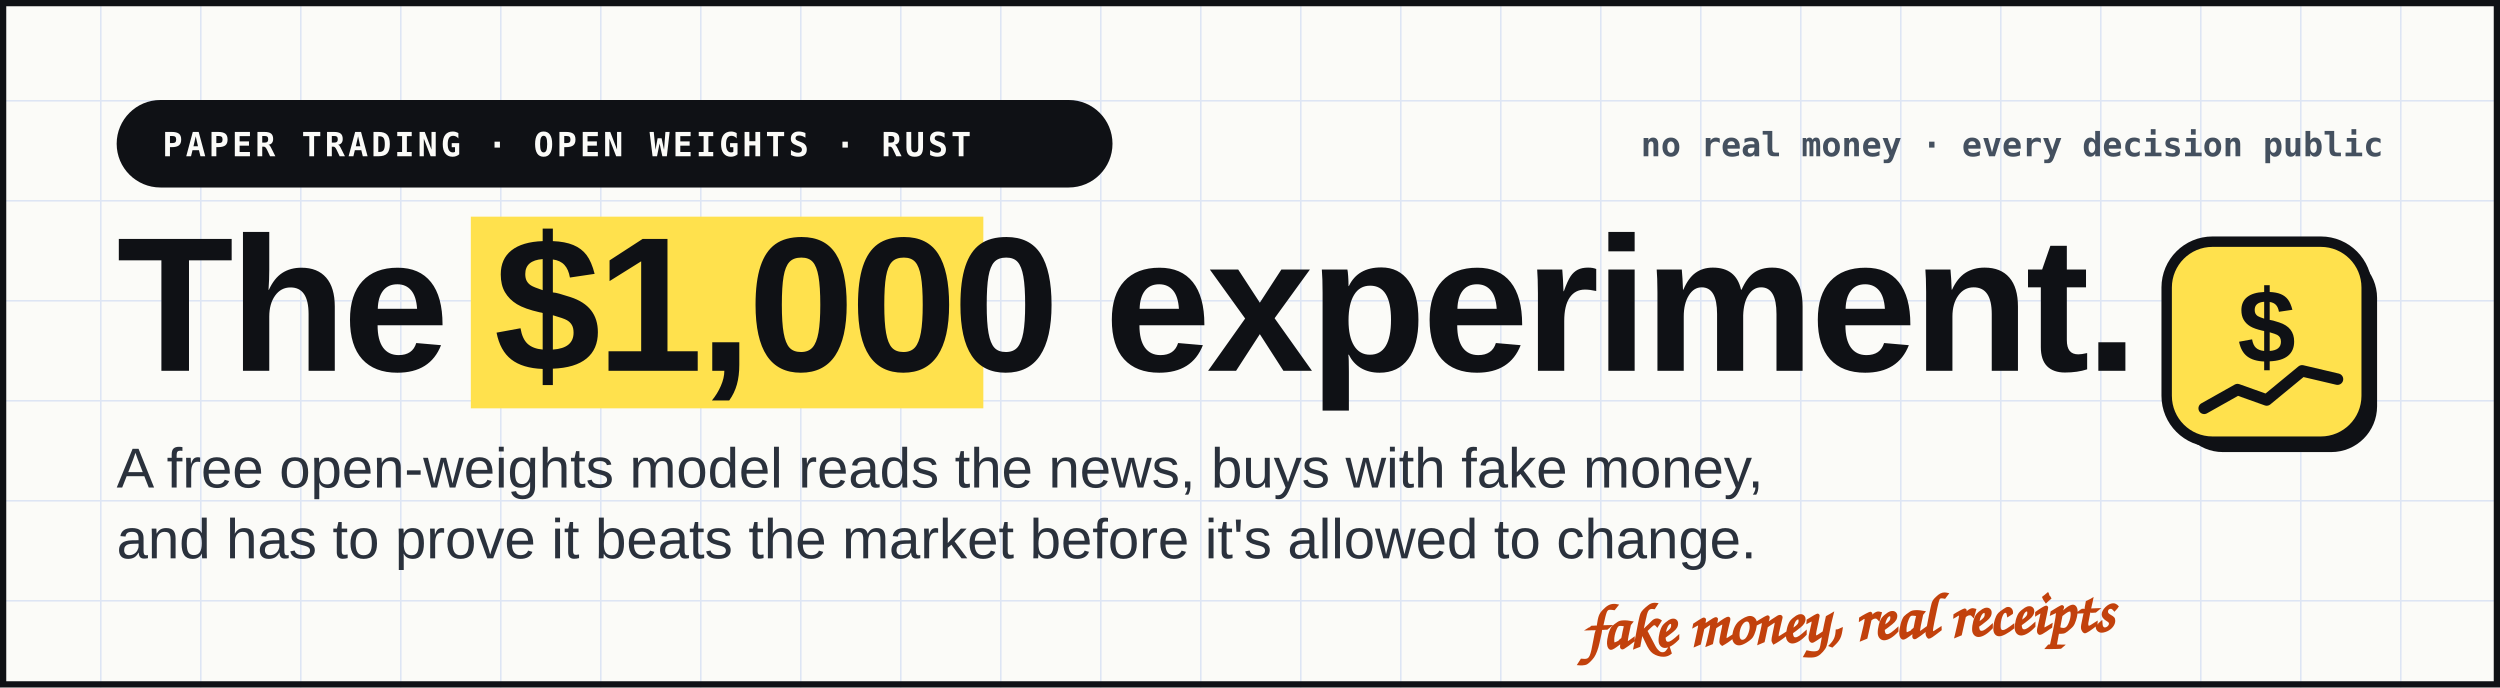
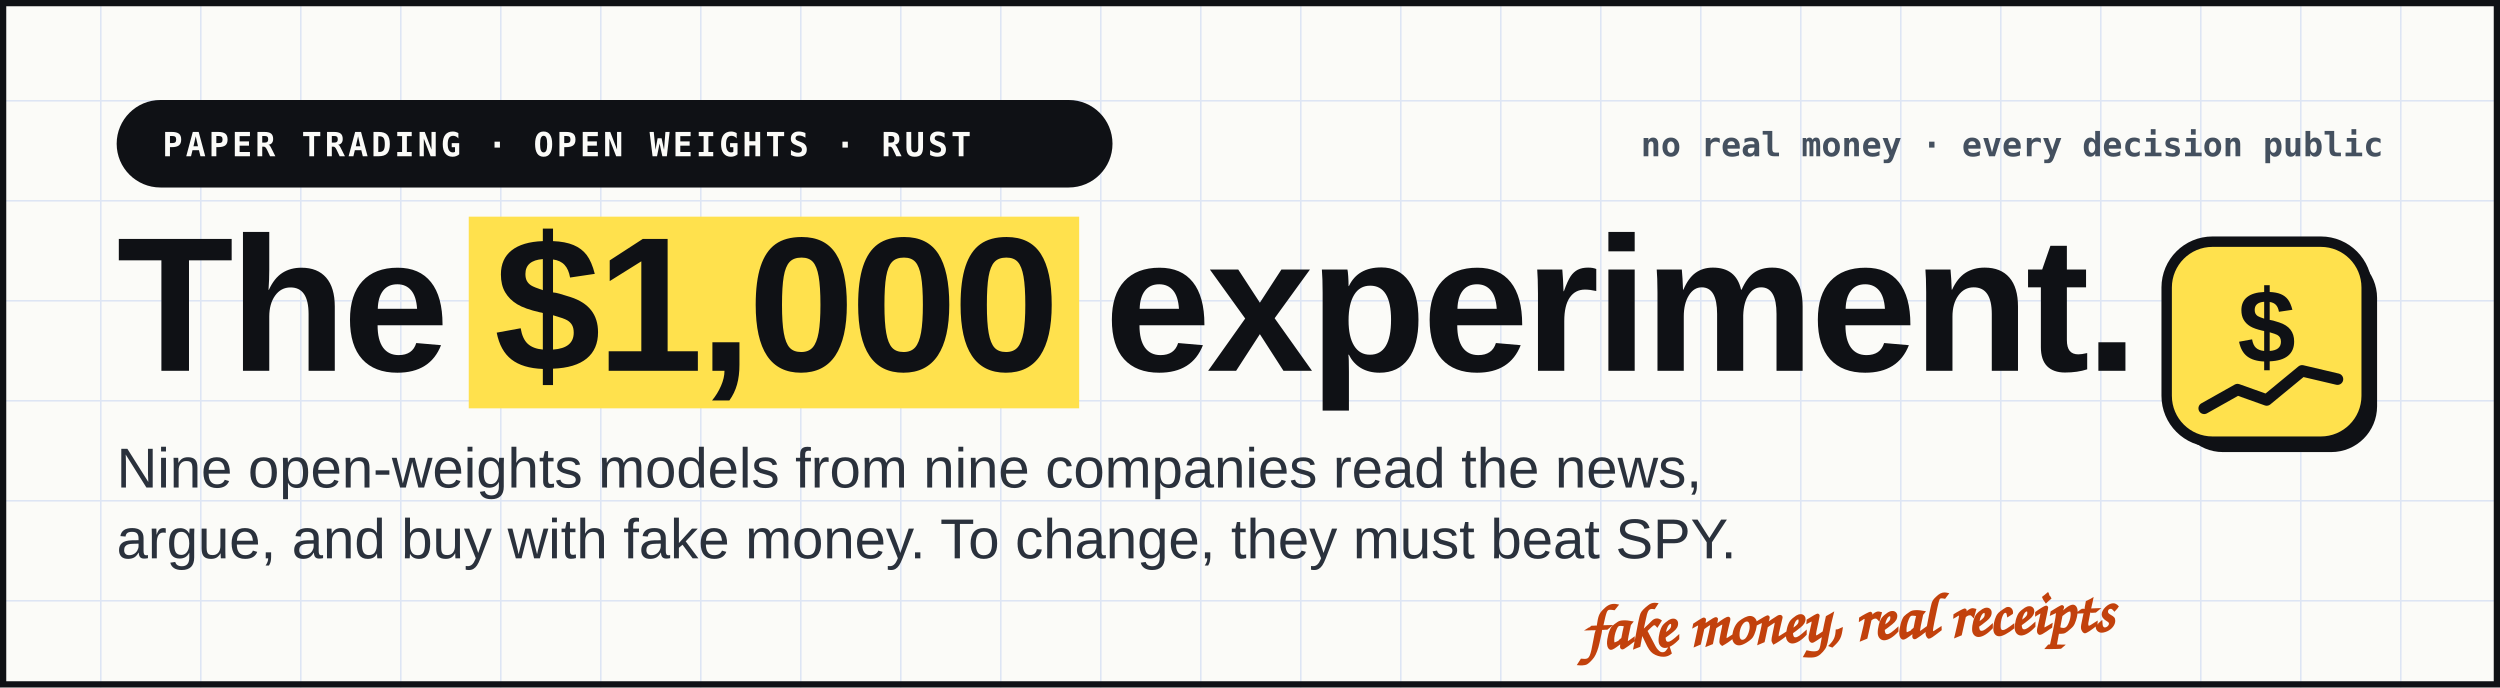
<svg xmlns="http://www.w3.org/2000/svg" viewBox="0 0 1200 330" role="img" aria-label="Paper Trader: the $1,000 experiment">
  <defs>
    <pattern id="grid" width="48" height="48" patternUnits="userSpaceOnUse">
      <path d="M48 0H0V48" fill="none" stroke="#dde5f4" stroke-width="1.5" />
    </pattern>
  </defs>
  <style>
.sans{font-family:'Helvetica Neue',Arial,sans-serif;font-weight:900;letter-spacing:-2px;fill:#0f1115}
.mono{font-family:ui-monospace,Menlo,Consolas,monospace;font-weight:700}
.hand{font-family:'Bradley Hand','Segoe Print','Marker Felt','Comic Sans MS',cursive;font-weight:700;fill:#c2410c}
</style>
  <rect width="1200" height="330" fill="#fbfbf8" />
  <rect width="1200" height="330" fill="url(#grid)" />
  <rect x="1.5" y="1.5" width="1197" height="327" fill="none" stroke="#0f1115" stroke-width="3" />
  <rect x="56" y="48" width="478" height="42" rx="21" fill="#0f1115" />
  <text x="78" y="75" class="mono" font-size="16" letter-spacing="1.5" fill="#fbfbf8">PAPER TRADING · OPEN WEIGHTS · RUST</text>
  <text x="1144" y="75" class="mono" font-size="16" text-anchor="end" fill="#44505f">no real money · every decision public</text>
-   <rect x="226" y="104" width="246" height="92" fill="#ffe14d" />
-   <text x="56" y="178" class="sans" font-size="92">The $1,000 experiment.</text>
-   <text x="56" y="234" font-family="'Helvetica Neue',Arial,sans-serif" font-size="27" font-weight="500" fill="#2a313c">A free open-weights model reads the news, buys with fake money,</text>
-   <text x="56" y="268" font-family="'Helvetica Neue',Arial,sans-serif" font-size="27" font-weight="500" fill="#2a313c">and has to prove it beats the market before it's allowed to change.</text>
+   <rect x="225" y="104" width="293" height="92" fill="#ffe14d" />
+   <text x="56" y="178" class="sans" font-size="92" textLength="157.6" lengthAdjust="spacingAndGlyphs">The</text>
+   <text x="237.2" y="178" class="sans" font-size="92" textLength="269.3" lengthAdjust="spacingAndGlyphs">$1,000</text>
+   <text x="530.1" y="178" class="sans" font-size="92" textLength="497.4" lengthAdjust="spacingAndGlyphs">experiment.</text>
+   <text x="56" y="234" font-family="'Helvetica Neue',Arial,sans-serif" font-size="27" font-weight="500" fill="#2a313c">Nine open-weights models from nine companies read the news,</text>
+   <text x="56" y="268" font-family="'Helvetica Neue',Arial,sans-serif" font-size="27" font-weight="500" fill="#2a313c">argue, and buy with fake money. To change, they must beat SPY.</text>
  <text x="760" y="312" class="hand" font-size="30" transform="rotate(-2 760 312)">fake money, real receipts</text>
  <g transform="translate(1036 112)">
    <rect x="9" y="9" width="96" height="96" rx="22" fill="#0f1115" />
    <rect x="4" y="4" width="96" height="96" rx="22" fill="#ffe14d" stroke="#0f1115" stroke-width="5" />
    <text x="52" y="62" font-family="'Helvetica Neue',Arial,sans-serif" font-size="50" font-weight="900" text-anchor="middle" fill="#0f1115">$</text>
    <polyline points="22,84 38,75 52,80 69,66 86,70" fill="none" stroke="#0f1115" stroke-width="5.5" stroke-linecap="round" stroke-linejoin="round" />
  </g>
</svg>
